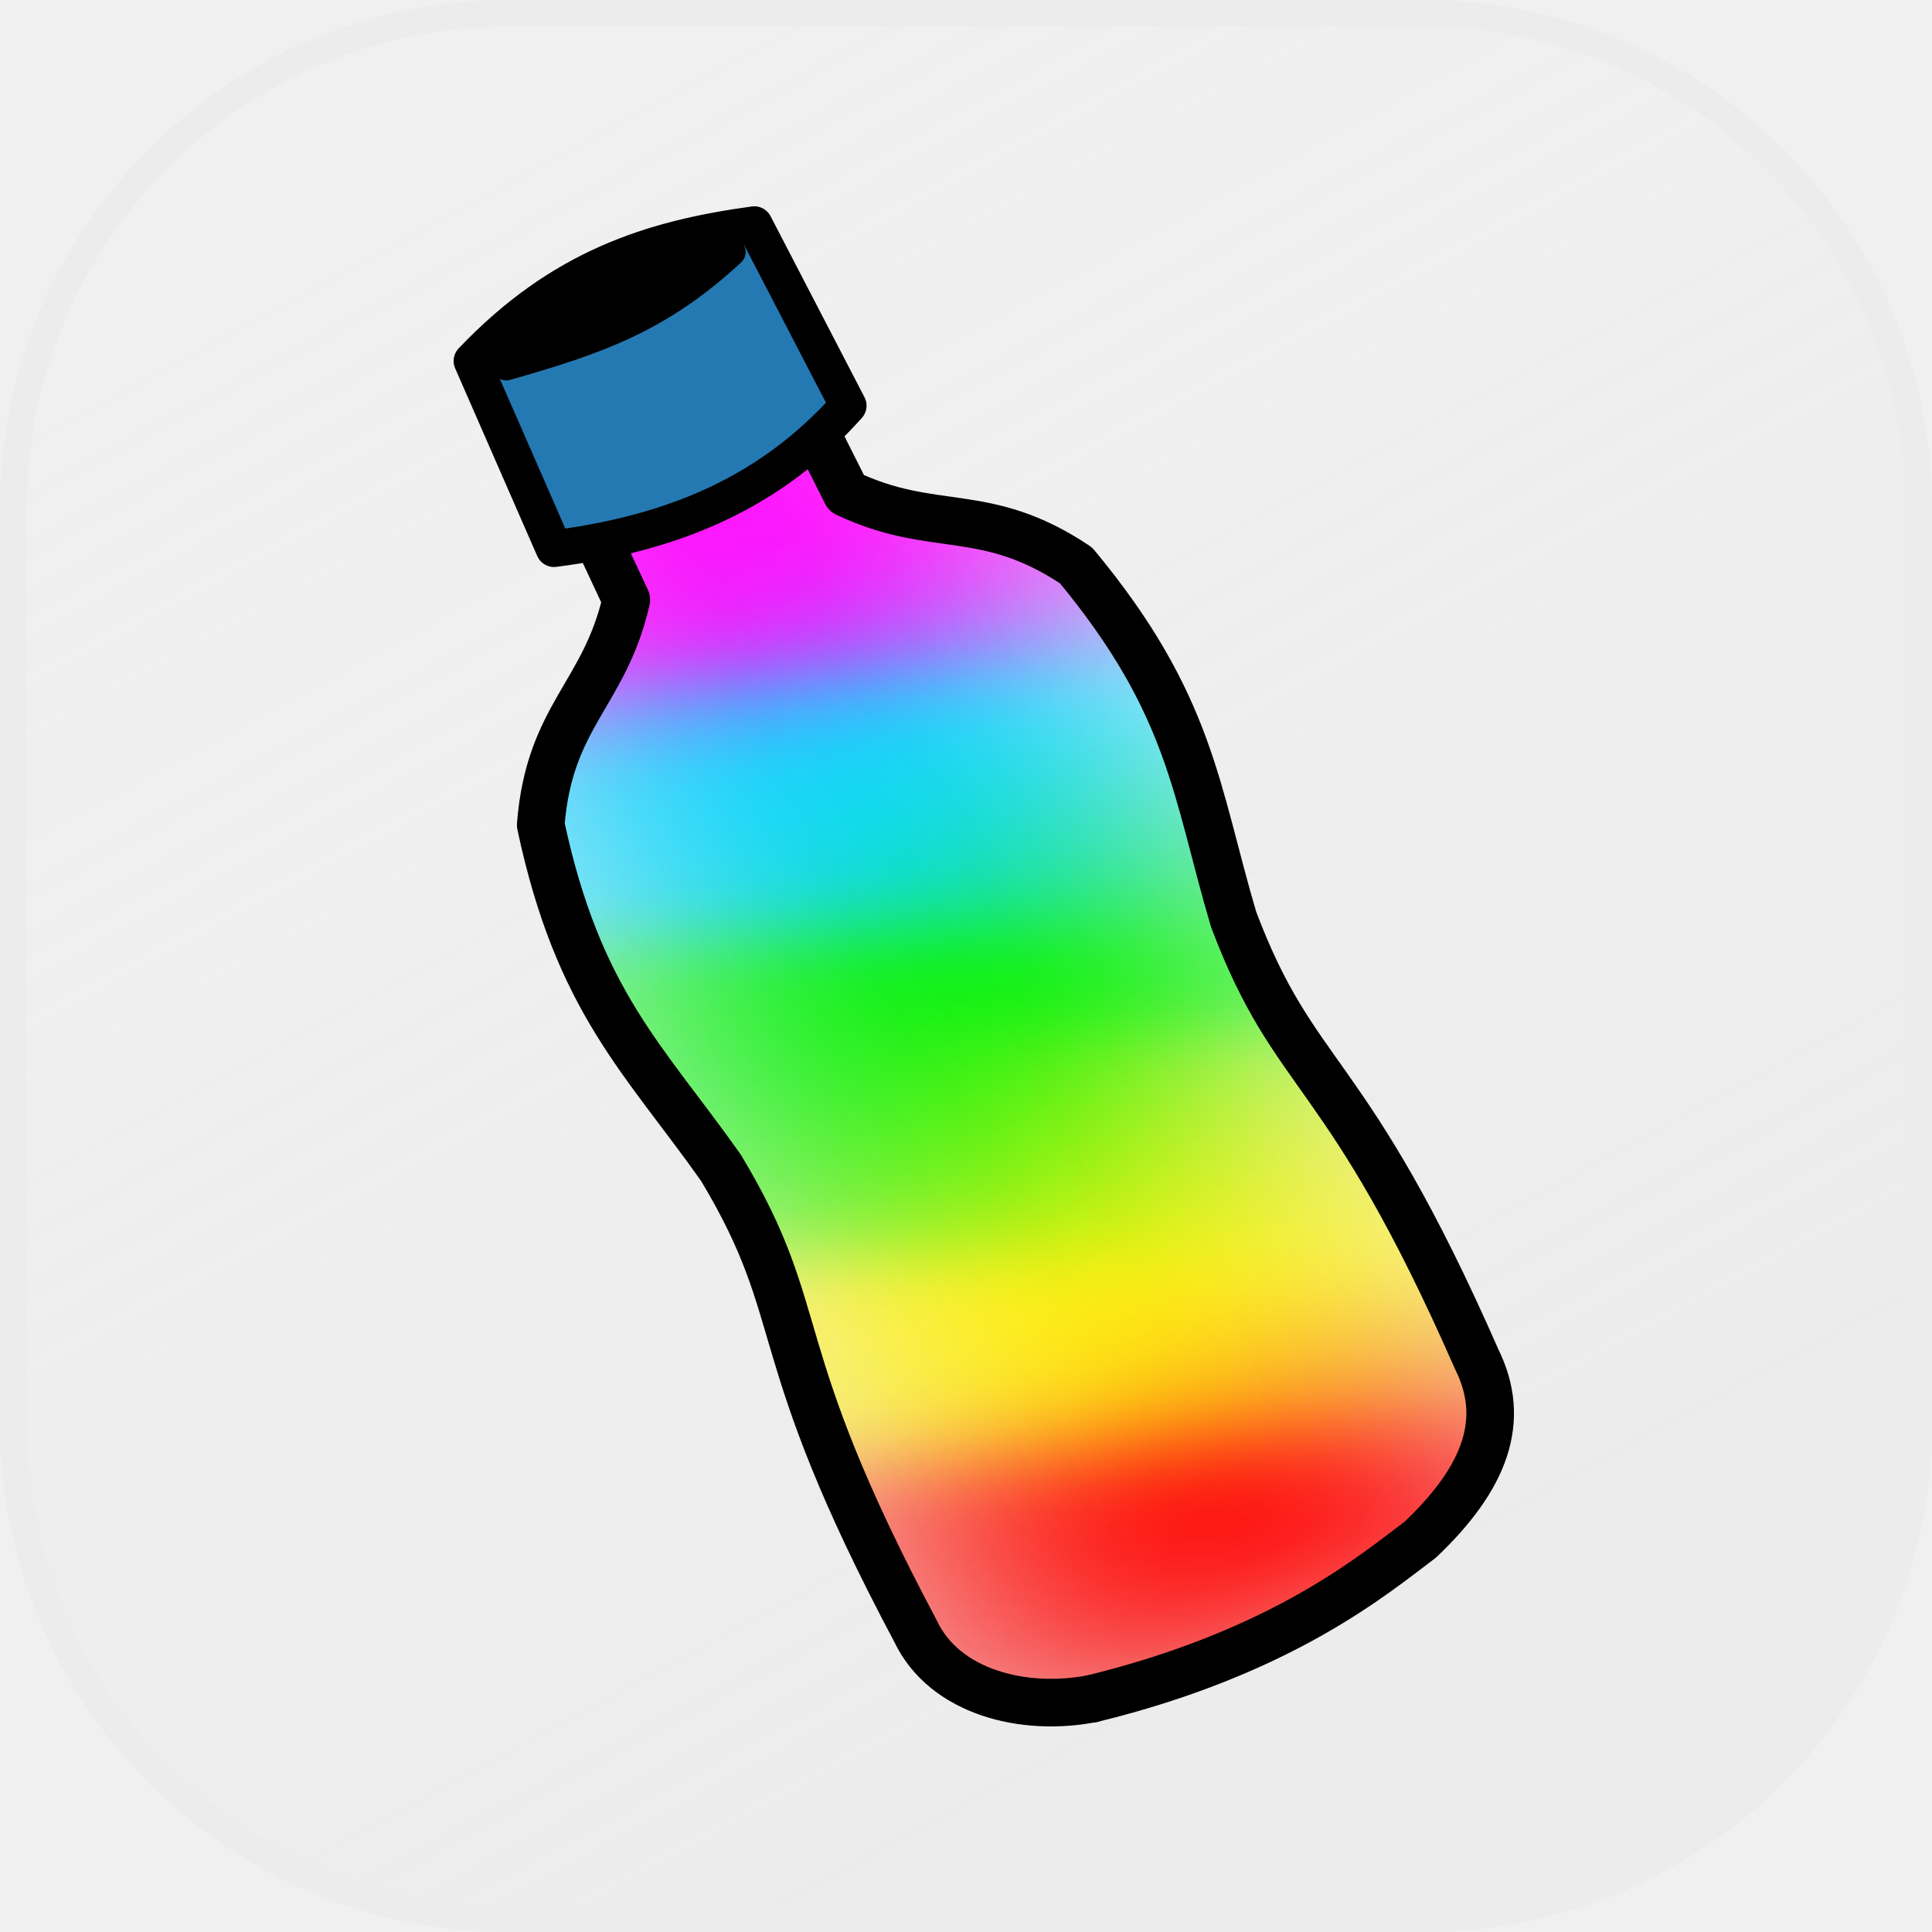
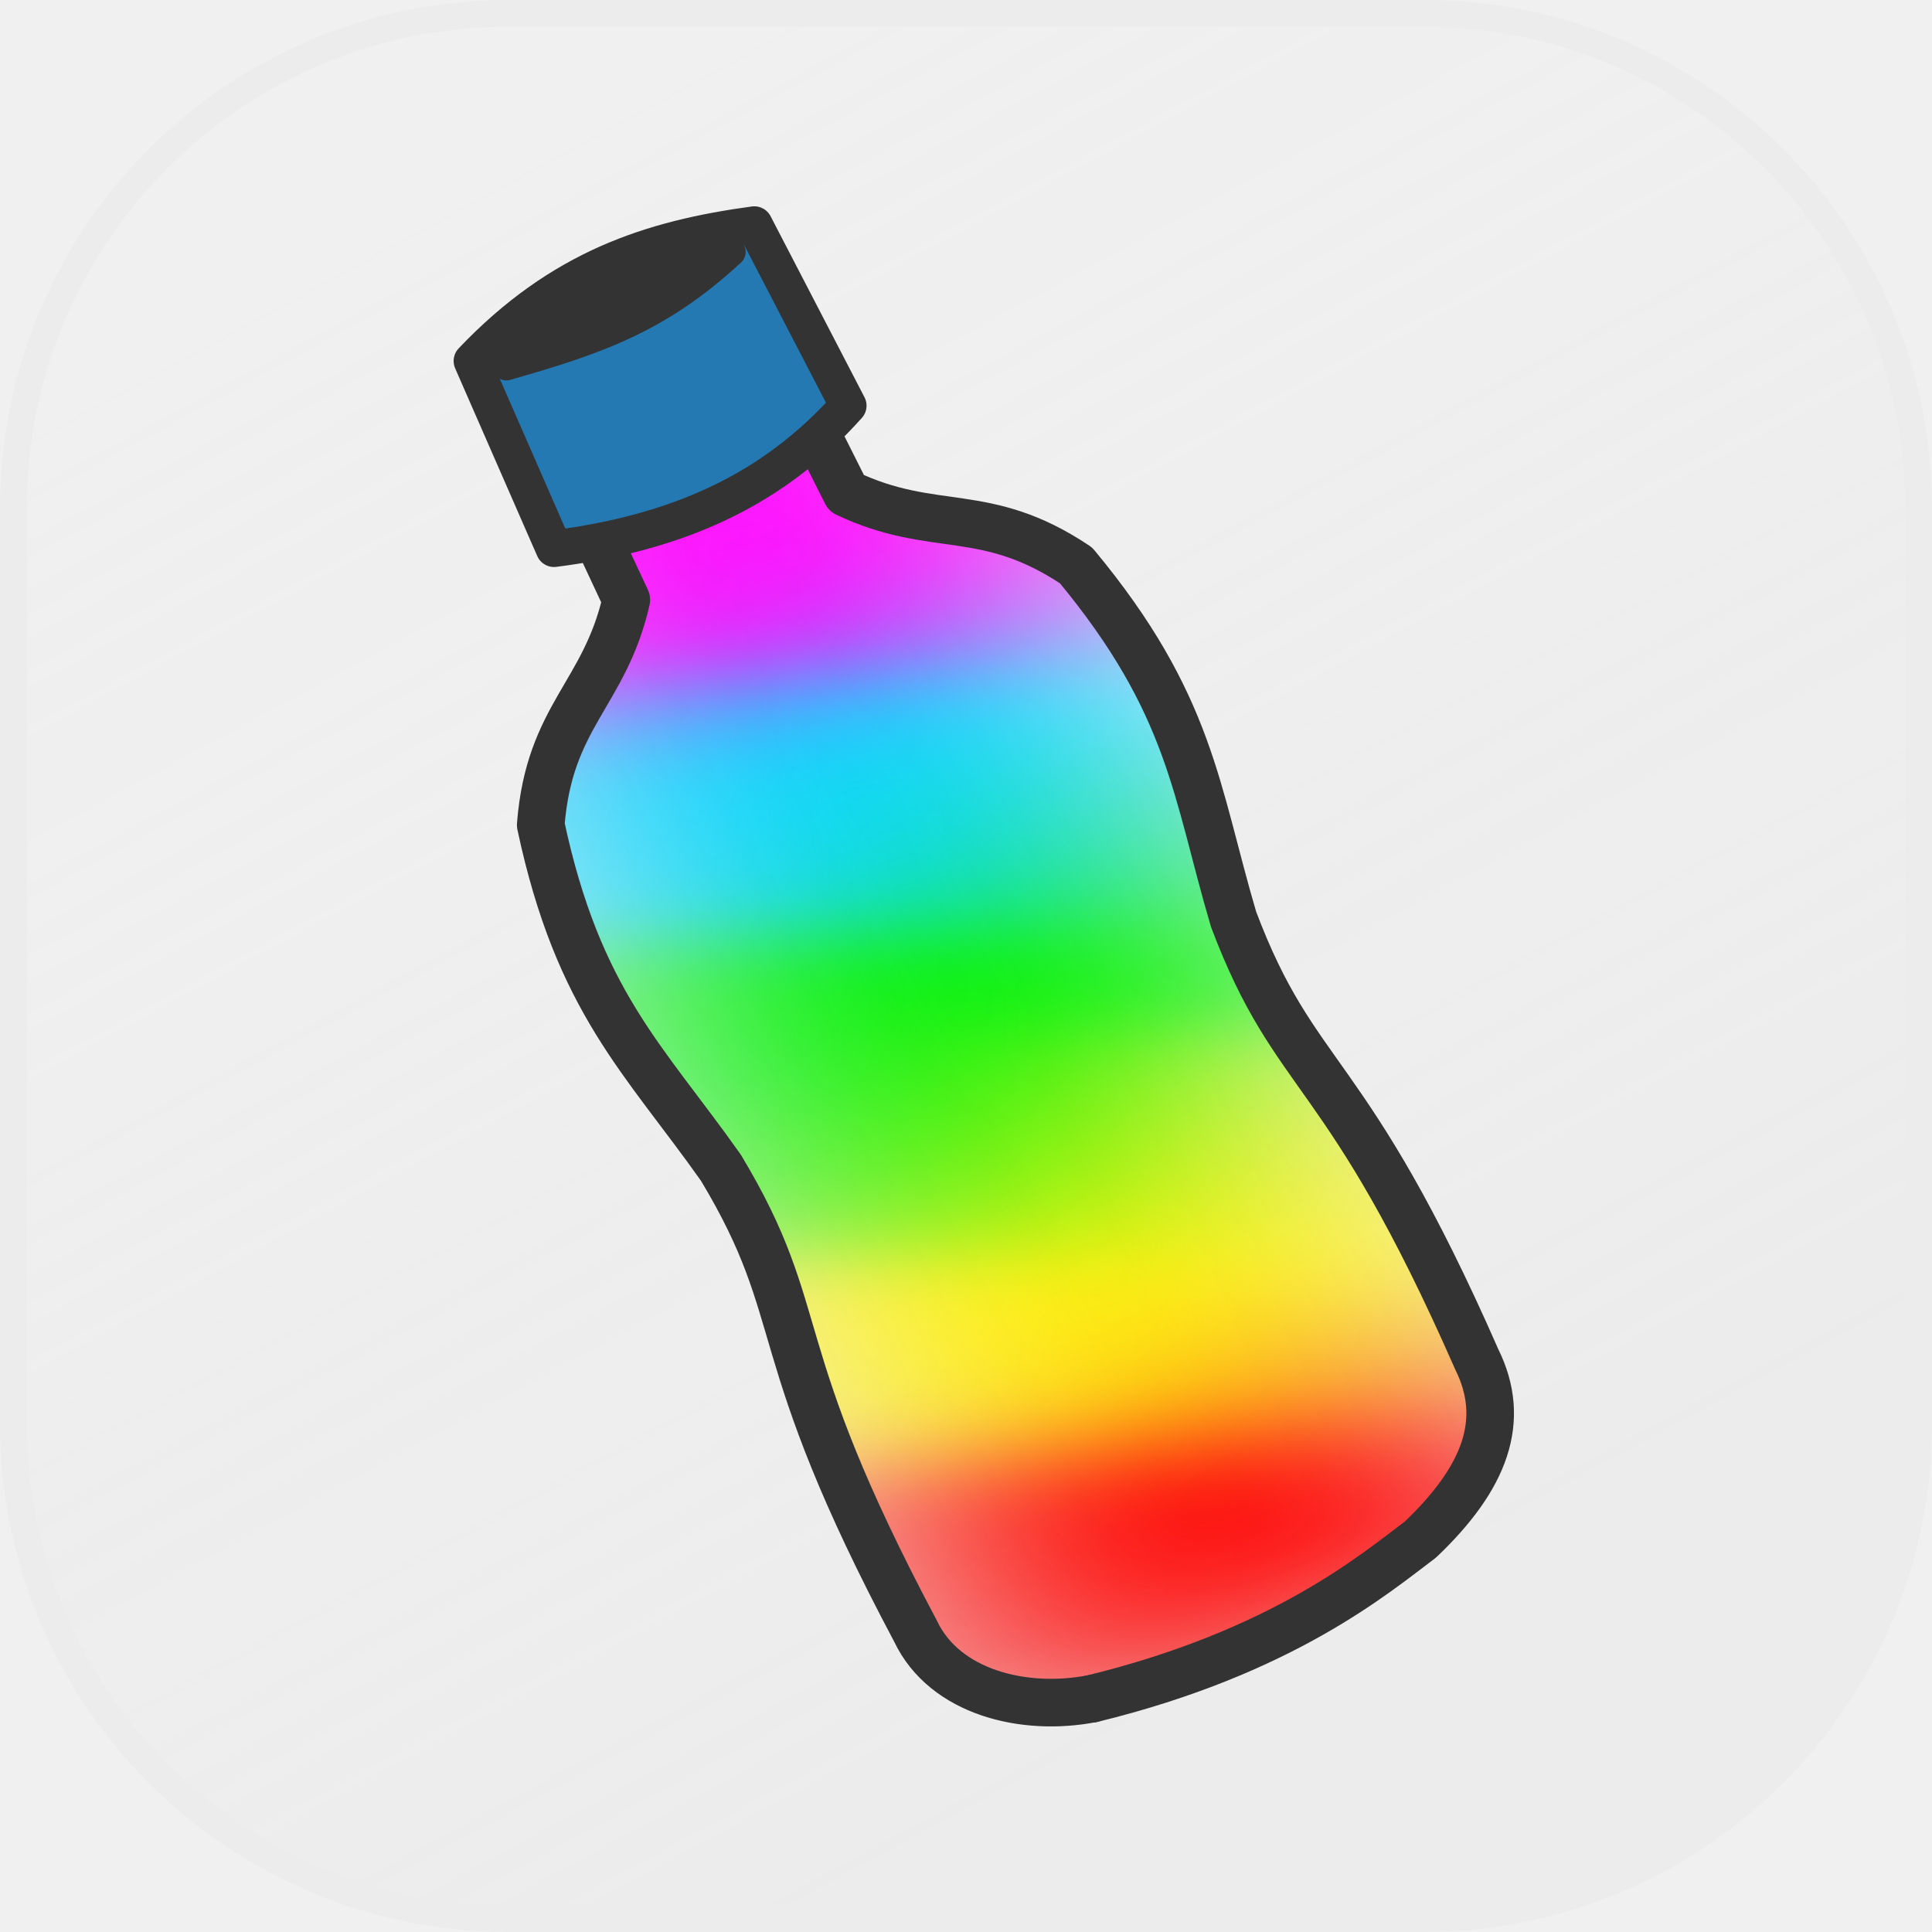
<svg xmlns="http://www.w3.org/2000/svg" width="97.084mm" height="97.084mm" version="1.1" viewBox="0 0 97.084 97.084" id="svg12">
  <defs id="defs2">
    <linearGradient id="linearGradient22" x1="465.52" x2="255.14" y1="826.25" y2="437.48" gradientTransform="matrix(.18985 0 0 .19 30.234 26.381)" gradientUnits="userSpaceOnUse">
      <stop stop-color="#fff" stop-opacity=".152" offset="0" id="stop1" style="stop-color:#d6d6d6;stop-opacity:0.152;" />
      <stop stop-color="#f2f2f2" stop-opacity="0" offset="1" id="stop2" style="stop-color:#dfdfdf;stop-opacity:0;" />
    </linearGradient>
    <clipPath id="clipPath6603-6">
      <path transform="matrix(.38984 -.0015378 .0015378 .38984 -191.48 -165.47)" d="m638.86 565.08-22.197-0.03-0.563 14.49 3.094-3e-3c-0.021 1.829-0.048 3.627-0.072 5.495-4.312 5.381-8.475 4.984-12.401 11.695-3.061 12.43-0.645 18.1 0.893 27.415 1.125 12.423-2.772 12.529-1.908 35.529-0.046 4.816 4.219 9.865 9.162 9.754l9.333-9.4e-4v1e-3l16.495-6.7e-4c4.942 0.111 9.208-4.936 9.162-9.753 0.864-23-3.034-23.107-1.909-35.531 1.538-9.314 3.953-14.985 0.893-27.415-3.926-6.711-8.089-6.314-12.401-11.695-0.025-1.874-0.051-3.679-0.072-5.515l2.887-4e-3 -0.393-14.432z" fill="#fff" filter="url(#filter4530-5-2)" stroke="#000" stroke-linecap="round" stroke-linejoin="round" stroke-width="3.37" id="path2" />
    </clipPath>
    <filter id="filter1" x="-0.813" y="-0.204" width="2.625" height="1.409" color-interpolation-filters="sRGB">
      <feGaussianBlur result="blur" stdDeviation="5.943 3.768" id="feGaussianBlur2" />
    </filter>
    <clipPath id="clipPath6603-6-3">
      <path transform="matrix(0.38984,-0.0015378,0.0015378,0.38984,-191.48,-165.47)" d="m 638.86,565.08 -22.197,-0.03 -0.563,14.49 3.094,-0.003 c -0.021,1.829 -0.048,3.627 -0.072,5.495 -4.312,5.381 -8.475,4.984 -12.401,11.695 -3.061,12.43 -0.645,18.1 0.893,27.415 1.125,12.423 -2.772,12.529 -1.908,35.529 -0.046,4.816 4.219,9.865 9.162,9.754 l 9.333,-9.4e-4 v 10e-4 l 16.495,-6.7e-4 c 4.942,0.111 9.208,-4.936 9.162,-9.753 0.864,-23 -3.034,-23.107 -1.909,-35.531 1.538,-9.314 3.953,-14.985 0.893,-27.415 -3.926,-6.711 -8.089,-6.314 -12.401,-11.695 -0.025,-1.874 -0.051,-3.679 -0.072,-5.515 l 2.887,-0.004 -0.393,-14.432 z" fill="#ffffff" filter="url(#filter4530-5-2)" stroke="#000000" stroke-linecap="round" stroke-linejoin="round" stroke-width="3.37" id="path2-6" />
    </clipPath>
    <filter id="filter1-7" x="-0.813" y="-0.204" width="2.625" height="1.409" color-interpolation-filters="sRGB">
      <feGaussianBlur result="blur" stdDeviation="5.943 3.768" id="feGaussianBlur2-5" />
    </filter>
  </defs>
  <g transform="translate(-56.24 -99.897)" id="g12">
    <rect x="56.914" y="100.57" width="95.736" height="95.736" ry="24.866" fill="url(#linearGradient22)" stroke="#1b1b1b" stroke-width="1.347" id="rect2" style="stroke:#ececec" />
    <g id="g1" transform="translate(-1.5875)">
      <g transform="matrix(1.641398,-0.787527,0.787527,1.641398,-42.43021,69.19447)" clip-path="url(#clipPath6603-6-3)" fill-rule="evenodd" filter="url(#filter1)" id="g7" style="filter:url(#filter1-7)">
        <path d="m 45.708,66.816 0.435,-9.792 c 8.743,-10.184 13.385,-2.916 16.32,0.218 l 0.218,9.357 c -6.914,3.878 -11.353,0.24 -16.972,0.218 z" fill="#ff00ff" id="path3" />
        <path d="m 45.578,74.494 0.435,-9.792 c 8.058,-1.731 10.172,3.856 16.32,0.218 l 0.218,9.357 z" fill="#00d6ff" id="path4" />
        <path d="m 46.156,80.201 -0.127,-8.71 c 2.562,-3.049 10.077,6.253 16.882,-0.865 l 0.218,9.357 c -5.846,0.635 -12.788,4.533 -16.972,0.218 z" fill="#00f200" id="path5" />
        <path d="m 45.926,89.701 0.435,-9.792 c 7.948,3.646 11.478,-3.892 16.32,0.218 l 0.218,9.357 z" fill="#fff100" id="path6" />
        <path d="m 45.919,96.017 0.436,-8.935 c 8.049,0.613 11.765,4.513 16.332,0.199 l 0.218,8.538 z" fill="#ff0000" id="path7" />
      </g>
      <g stroke-linecap="round" stroke-linejoin="round" id="g11" transform="matrix(1.056105,0,0,1.056105,-4.245669,-8.24126)" style="stroke:#666666">
-         <g id="g10" style="stroke:#000000">
-           <path d="m 91.644,120.01 c -2.081,1.433 -7.103,2.433 -5.835,5.055 1.012,2.092 1.843,3.897 2.767,5.869 -1.031,4.518 -3.664,5.498 -4.072,10.708 1.792,8.414 4.915,11.135 8.575,16.317 4.322,7.183 1.996,8.39 9.259,22.046 1.384,2.926 5.179,3.841 8.399,3.213" fill-opacity="0" stroke="#535353" stroke-width="2.265" id="path8" style="stroke:#000000" />
-           <path d="m 88.574,121.5 c 2.414,-0.745 6.31,-4.068 7.583,-1.448 1.015,2.09 1.916,3.861 2.892,5.808 4.185,1.99 6.586,0.53 10.928,3.438 5.494,6.62 5.695,10.757 7.495,16.841 2.961,7.843 5.349,6.765 11.567,20.928 1.439,2.899 0.415,5.639 -2.682,8.583 -2.122,1.586 -6.521,5.35 -15.619,7.57" fill="none" stroke="#666666" stroke-width="2.265" id="path9" style="stroke:#000000" />
-           <path d="m 81.233,119.57 c 4.224,-4.44 8.522,-5.818 13.432,-6.487 l 4.468,8.613 c -3.644,4.083 -8.19,6.056 -13.995,6.803 z" fill="#2479b3" fill-rule="evenodd" stroke="#535353" stroke-width="1.747" id="path10" style="stroke:#000000" />
+         <g id="g10" style="stroke:#333333">
+           <path d="m 91.644,120.01 c -2.081,1.433 -7.103,2.433 -5.835,5.055 1.012,2.092 1.843,3.897 2.767,5.869 -1.031,4.518 -3.664,5.498 -4.072,10.708 1.792,8.414 4.915,11.135 8.575,16.317 4.322,7.183 1.996,8.39 9.259,22.046 1.384,2.926 5.179,3.841 8.399,3.213" fill-opacity="0" stroke="#535353" stroke-width="2.265" id="path8" style="stroke:#333333" />
+           <path d="m 88.574,121.5 c 2.414,-0.745 6.31,-4.068 7.583,-1.448 1.015,2.09 1.916,3.861 2.892,5.808 4.185,1.99 6.586,0.53 10.928,3.438 5.494,6.62 5.695,10.757 7.495,16.841 2.961,7.843 5.349,6.765 11.567,20.928 1.439,2.899 0.415,5.639 -2.682,8.583 -2.122,1.586 -6.521,5.35 -15.619,7.57" fill="none" stroke="#666666" stroke-width="2.265" id="path9" style="stroke:#333333" />
+           <path d="m 81.233,119.57 c 4.224,-4.44 8.522,-5.818 13.432,-6.487 l 4.468,8.613 c -3.644,4.083 -8.19,6.056 -13.995,6.803 z" fill="#2479b3" fill-rule="evenodd" stroke="#535353" stroke-width="1.747" id="path10" style="stroke:#333333" />
        </g>
-         <path d="m 82.869,119.82 c 3.469,-3.649 6.315,-4.516 10.711,-5.436 -3.485,3.234 -6.471,4.217 -10.711,5.436 z" fill="#666666" stroke="#666666" stroke-width="1.349" id="path11" style="fill:#000000;fill-opacity:1;stroke:#000000;stroke-opacity:1" />
+         <path d="m 82.869,119.82 c 3.469,-3.649 6.315,-4.516 10.711,-5.436 -3.485,3.234 -6.471,4.217 -10.711,5.436 z" fill="#666666" stroke="#666666" stroke-width="1.349" id="path11" style="fill:#333333;fill-opacity:1;stroke:#333333;stroke-opacity:1" />
      </g>
    </g>
  </g>
</svg>
